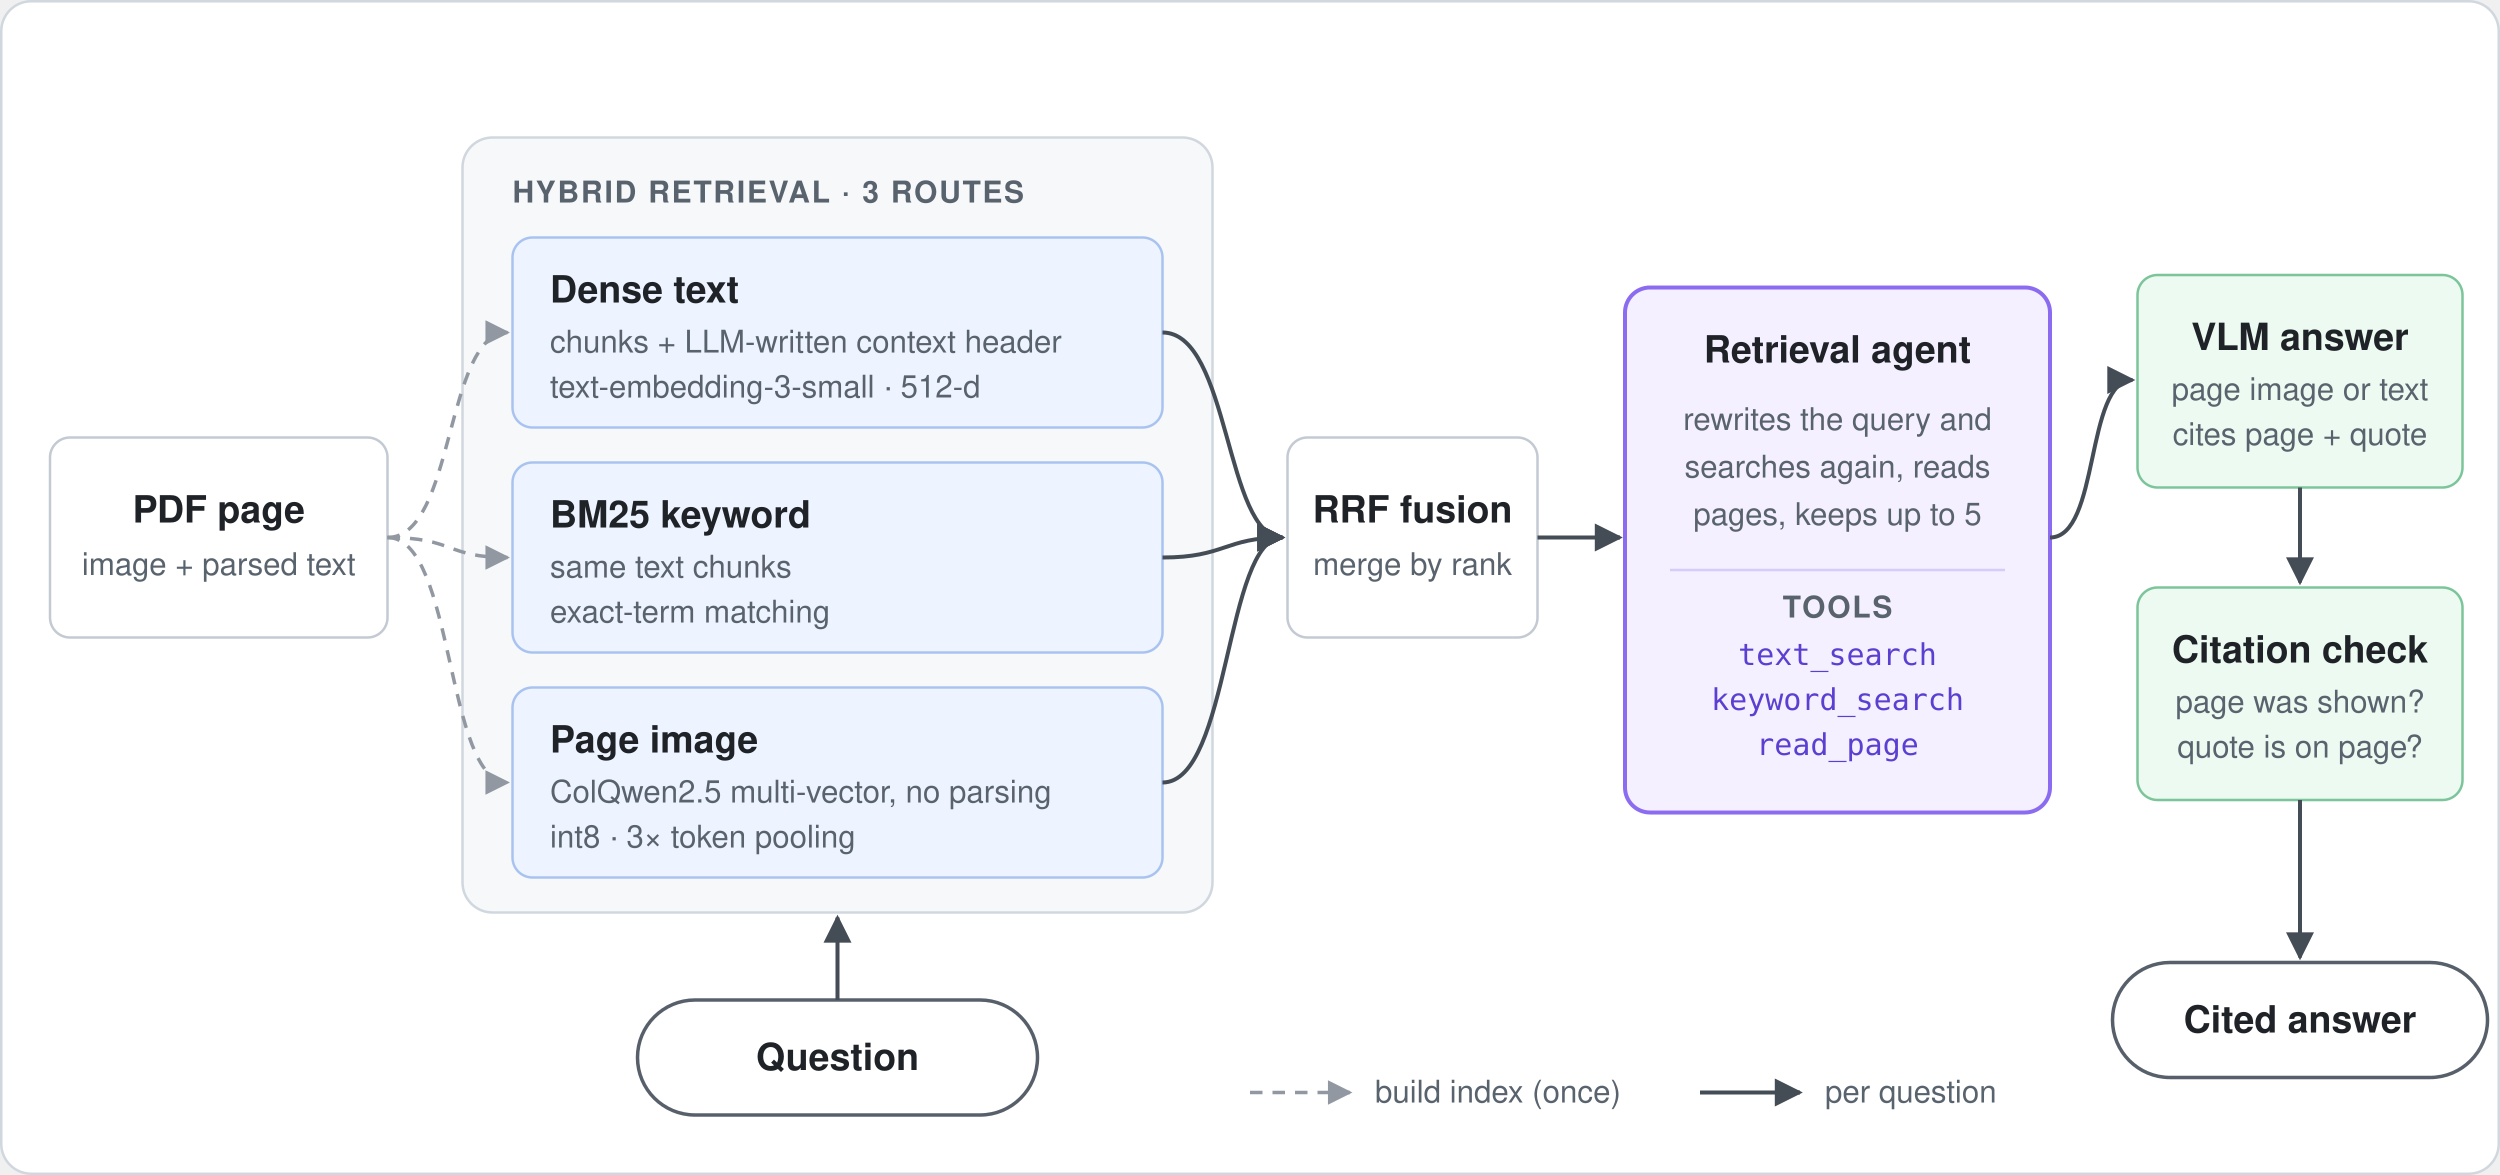
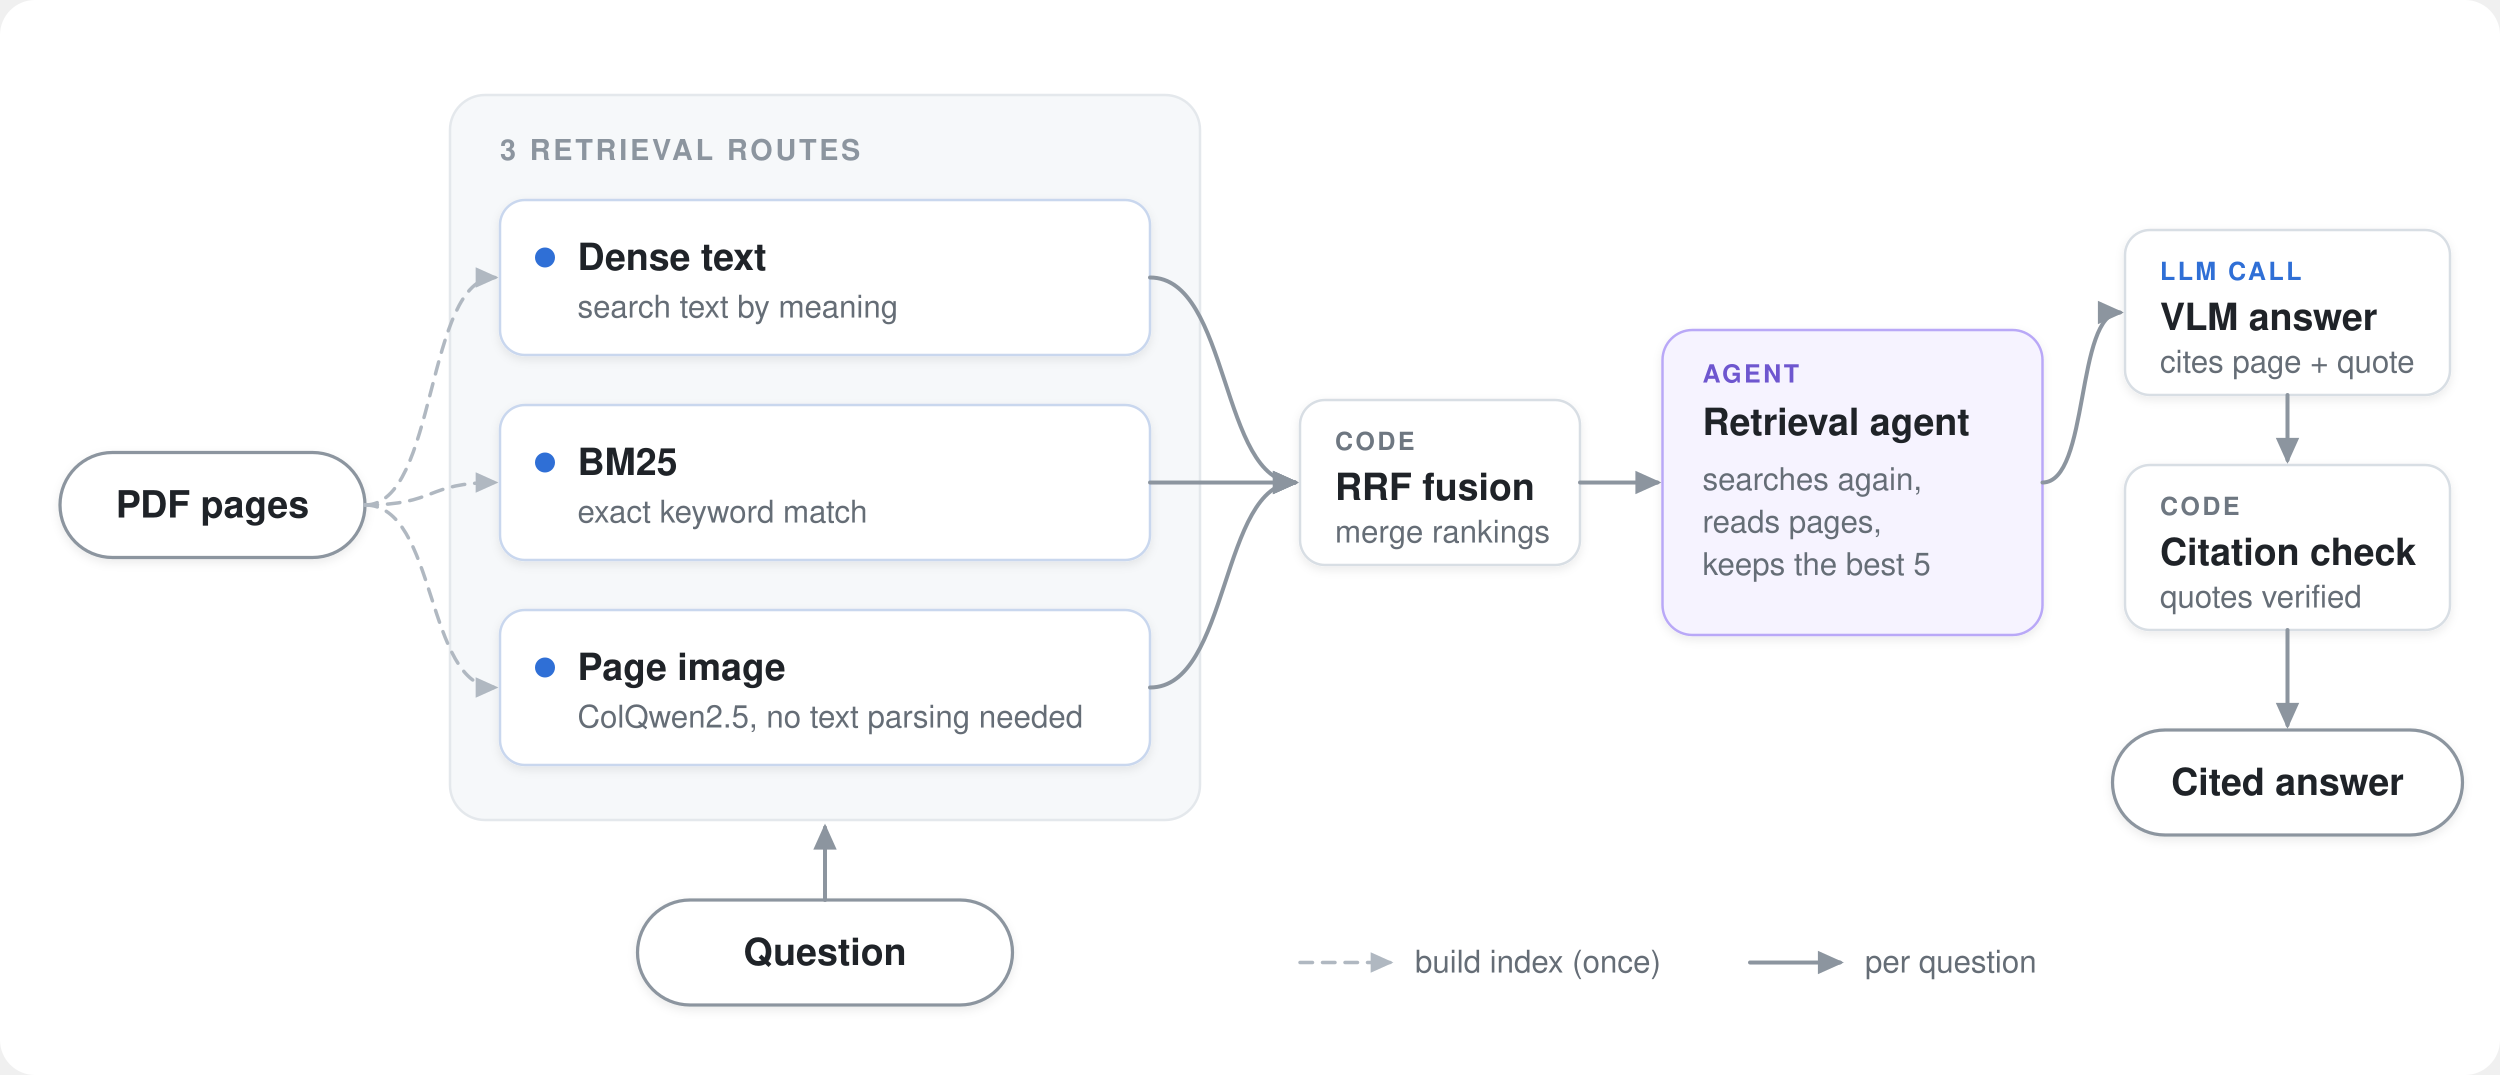
- <svg xmlns="http://www.w3.org/2000/svg" viewBox="0 0 1000 470" width="1000" height="470" role="img" aria-label="Architecture: PDF pages are indexed three ways (dense text with contextual headers, BM25, ColQwen2.5 page images). A question searches all three, results are merged by RRF, a retrieval agent searches again and picks up to 5 pages, a VLM answers with page citations, and code checks every citation.">
+ <svg xmlns="http://www.w3.org/2000/svg" viewBox="0 0 1000 430" width="1000" height="430" role="img" aria-label="Architecture: PDF pages are indexed three ways (dense text, BM25 keywords, page images with ColQwen2.5). A question searches all three routes, the rankings are merged, a retrieval agent searches again and picks the best pages, a vision language model answers with page citations, and code verifies every quote.">
  <style>
-     .bg { fill: #ffffff; stroke: #d0d7de; }
-     .group { fill: #f6f8fa; stroke: #d0d7de; }
-     .box { fill: #ffffff; stroke: #c3cad3; }
-     .route { fill: #eef4ff; stroke: #a9c3f0; }
-     .agent { fill: #f4f0ff; stroke: #8b6cf0; stroke-width: 1.6; }
-     .ans { fill: #ecfaf1; stroke: #7cc49a; }
-     .pill { fill: #ffffff; stroke: #57606a; stroke-width: 1.4; }
+     .bg { fill: #ffffff; }
+     .frame { fill: #f6f8fa; stroke: #e4e8ec; }
+     .card { fill: #ffffff; stroke: #d8dee4; }
+     .route { fill: #ffffff; stroke: #c9d7ee; }
+     .agent { fill: #f6f3ff; stroke: #b9a8f7; }
+     .pill { fill: #ffffff; stroke: #8c959f; stroke-width: 1.3; }
    .t { fill: #1f2328; font: 600 15px -apple-system, "Segoe UI", Helvetica, Arial, sans-serif; }
-     .s { fill: #59636e; font: 12.5px -apple-system, "Segoe UI", Helvetica, Arial, sans-serif; }
-     .g { fill: #59636e; font: 600 12px -apple-system, "Segoe UI", Helvetica, Arial, sans-serif; letter-spacing: .06em; }
-     .m { fill: #5b3fd1; font: 12px ui-monospace, "Cascadia Mono", Consolas, monospace; }
-     .sep { stroke: #d6ccfa; }
-     .flow { fill: none; stroke: #444c56; stroke-width: 1.6; }
-     .build { fill: none; stroke: #9198a1; stroke-width: 1.4; stroke-dasharray: 5 4; }
-     .head { fill: #444c56; }
-     .headb { fill: #9198a1; }
+     .s { fill: #656d76; font: 12.5px -apple-system, "Segoe UI", Helvetica, Arial, sans-serif; }
+     .sec { fill: #8c959f; font: 600 11.5px -apple-system, "Segoe UI", Helvetica, Arial, sans-serif; letter-spacing: .1em; }
+     .k { font: 700 10px -apple-system, "Segoe UI", Helvetica, Arial, sans-serif; letter-spacing: .1em; }
+     .ka { fill: #6e56cf; } .kl { fill: #2f6fd6; } .kc { fill: #6e7781; }
+     .dot { fill: #2f6fd6; }
+     .flow { fill: none; stroke: #8c959f; stroke-width: 1.6; stroke-linecap: round; }
+     .build { fill: none; stroke: #b0b8c1; stroke-width: 1.4; stroke-dasharray: 5 4; stroke-linecap: round; }
+     .head { fill: #8c959f; }
+     .headb { fill: #b0b8c1; }
    @media (prefers-color-scheme: dark) {
-       .bg { fill: #0d1117; stroke: #30363d; }
-       .group { fill: #161b22; stroke: #30363d; }
-       .box { fill: #0d1117; stroke: #3d444d; }
-       .route { fill: #132036; stroke: #35548c; }
-       .agent { fill: #1e1838; stroke: #8b6cf0; }
-       .ans { fill: #10241a; stroke: #3f8f5f; }
-       .pill { fill: #0d1117; stroke: #9198a1; }
+       .bg { fill: #0d1117; }
+       .frame { fill: #11161d; stroke: #262c36; }
+       .card, .route { fill: #161b22; stroke: #30363d; }
+       .agent { fill: #1d1838; stroke: #5d4bb5; }
+       .pill { fill: #161b22; stroke: #6e7681; }
      .t { fill: #e6edf3; }
-       .s, .g { fill: #9198a1; }
-       .m { fill: #b9a6ff; }
-       .sep { stroke: #3a3060; }
-       .flow { stroke: #b1bac4; }
-       .head { fill: #b1bac4; }
-       .build { stroke: #6e7681; }
-       .headb { fill: #6e7681; }
+       .s { fill: #9198a1; }
+       .sec { fill: #6e7681; }
+       .ka { fill: #b4a2ff; } .kl { fill: #79a8f2; } .kc { fill: #9198a1; }
+       .dot { fill: #79a8f2; }
+       .flow { stroke: #6e7681; } .head { fill: #6e7681; }
+       .build { stroke: #484f58; } .headb { fill: #484f58; }
    }
  </style>
  <defs>
-     <marker id="a" viewBox="0 0 10 10" refX="9" refY="5" markerWidth="7" markerHeight="7" orient="auto-start-reverse">
-       <path class="head" d="M0 0L10 5L0 10z" />
+     <filter id="sh" x="-10%" y="-20%" width="120%" height="150%">
+       <feDropShadow dx="0" dy="1.5" stdDeviation="2" flood-color="#1f2328" flood-opacity="0.08" />
+     </filter>
+     <marker id="a" viewBox="0 0 10 10" refX="8.5" refY="5" markerWidth="6.5" markerHeight="6.5" orient="auto-start-reverse">
+       <path class="head" d="M0 0.5L10 5L0 9.5z" />
    </marker>
-     <marker id="b" viewBox="0 0 10 10" refX="9" refY="5" markerWidth="7" markerHeight="7" orient="auto-start-reverse">
-       <path class="headb" d="M0 0L10 5L0 10z" />
+     <marker id="b" viewBox="0 0 10 10" refX="8.5" refY="5" markerWidth="6.5" markerHeight="6.5" orient="auto-start-reverse">
+       <path class="headb" d="M0 0.5L10 5L0 9.5z" />
    </marker>
  </defs>
-   <rect class="bg" x="0.5" y="0.5" width="999" height="469" rx="12" />
-   <rect class="box" x="20" y="175" width="135" height="80" rx="8" />
-   <text class="t" x="87.5" y="209" text-anchor="middle">PDF page</text>
-   <text class="s" x="87.5" y="230" text-anchor="middle">image + parsed text</text>
-   <rect class="group" x="185" y="55" width="300" height="310" rx="12" />
-   <path class="build" marker-end="url(#b)" d="M155 215 C182 215 178 133 203 133" />
-   <path class="build" marker-end="url(#b)" d="M155 215 C182 215 178 223 203 223" />
-   <path class="build" marker-end="url(#b)" d="M155 215 C182 215 178 313 203 313" />
-   <text class="g" x="205" y="81">HYBRID RETRIEVAL · 3 ROUTES</text>
-   <rect class="route" x="205" y="95" width="260" height="76" rx="8" />
-   <text class="t" x="220" y="121">Dense text</text>
-   <text class="s" x="220" y="141">chunks + LLM-written context header</text>
-   <text class="s" x="220" y="159">text-embedding-3-small · 512-d</text>
-   <rect class="route" x="205" y="185" width="260" height="76" rx="8" />
-   <text class="t" x="220" y="211">BM25 keyword</text>
-   <text class="s" x="220" y="231">same text chunks</text>
-   <text class="s" x="220" y="249">exact-term matching</text>
-   <rect class="route" x="205" y="275" width="260" height="76" rx="8" />
-   <text class="t" x="220" y="301">Page image</text>
-   <text class="s" x="220" y="321">ColQwen2.5 multi-vector, no parsing</text>
-   <text class="s" x="220" y="339">int8 · 3× token pooling</text>
-   <rect class="pill" x="255" y="400" width="160" height="46" rx="23" />
-   <text class="t" x="335" y="428" text-anchor="middle">Question</text>
-   <path class="flow" marker-end="url(#a)" d="M335 400 L335 367" />
-   <path class="flow" marker-end="url(#a)" d="M465 133 C492 133 490 215 513 215" />
-   <path class="flow" marker-end="url(#a)" d="M465 223 C490 223 490 215 513 215" />
-   <path class="flow" marker-end="url(#a)" d="M465 313 C492 313 490 215 513 215" />
-   <rect class="box" x="515" y="175" width="100" height="80" rx="8" />
-   <text class="t" x="565" y="209" text-anchor="middle">RRF fusion</text>
-   <text class="s" x="565" y="230" text-anchor="middle">merge by rank</text>
-   <path class="flow" marker-end="url(#a)" d="M615 215 L648 215" />
-   <rect class="agent" x="650" y="115" width="170" height="210" rx="10" />
-   <text class="t" x="735" y="145" text-anchor="middle">Retrieval agent</text>
-   <text class="s" x="735" y="172" text-anchor="middle">rewrites the query and</text>
-   <text class="s" x="735" y="191" text-anchor="middle">searches again, reads</text>
-   <text class="s" x="735" y="210" text-anchor="middle">pages, keeps up to 5</text>
-   <line class="sep" x1="668" y1="228" x2="802" y2="228" />
-   <text class="g" x="735" y="247" text-anchor="middle">TOOLS</text>
-   <text class="m" x="735" y="266" text-anchor="middle">text_search</text>
-   <text class="m" x="735" y="284" text-anchor="middle">keyword_search</text>
-   <text class="m" x="735" y="302" text-anchor="middle">read_page</text>
-   <path class="flow" marker-end="url(#a)" d="M820 215 C840 215 834 152 853 152" />
-   <rect class="ans" x="855" y="110" width="130" height="85" rx="8" />
-   <text class="t" x="920" y="140" text-anchor="middle">VLM answer</text>
-   <text class="s" x="920" y="160" text-anchor="middle">page image or text</text>
-   <text class="s" x="920" y="178" text-anchor="middle">cites page + quote</text>
-   <path class="flow" marker-end="url(#a)" d="M920 195 L920 233" />
-   <rect class="ans" x="855" y="235" width="130" height="85" rx="8" />
-   <text class="t" x="920" y="265" text-anchor="middle">Citation check</text>
-   <text class="s" x="920" y="285" text-anchor="middle">page was shown?</text>
-   <text class="s" x="920" y="303" text-anchor="middle">quote is on page?</text>
-   <path class="flow" marker-end="url(#a)" d="M920 320 L920 383" />
-   <rect class="pill" x="845" y="385" width="150" height="46" rx="23" />
-   <text class="t" x="920" y="413" text-anchor="middle">Cited answer</text>
-   <path class="build" marker-end="url(#b)" d="M500 437 L540 437" />
-   <text class="s" x="550" y="441">build index (once)</text>
-   <path class="flow" marker-end="url(#a)" d="M680 437 L720 437" />
-   <text class="s" x="730" y="441">per question</text>
+   <rect class="bg" width="1000" height="430" rx="14" />
+   <rect class="pill" x="24" y="181" width="122" height="42" rx="21" filter="url(#sh)" />
+   <text class="t" x="85" y="207" text-anchor="middle">PDF pages</text>
+   <rect class="frame" x="180" y="38" width="300" height="290" rx="14" />
+   <text class="sec" x="200" y="64">3 RETRIEVAL ROUTES</text>
+   <path class="build" marker-end="url(#b)" d="M146 202 C175 202 170 111 198 111" />
+   <path class="build" marker-end="url(#b)" d="M146 202 C175 202 170 193 198 193" />
+   <path class="build" marker-end="url(#b)" d="M146 202 C175 202 170 275 198 275" />
+   <rect class="route" x="200" y="80" width="260" height="62" rx="10" filter="url(#sh)" />
+   <circle class="dot" cx="218" cy="103" r="4" />
+   <text class="t" x="231" y="108">Dense text</text>
+   <text class="s" x="231" y="127">search text by meaning</text>
+   <rect class="route" x="200" y="162" width="260" height="62" rx="10" filter="url(#sh)" />
+   <circle class="dot" cx="218" cy="185" r="4" />
+   <text class="t" x="231" y="190">BM25</text>
+   <text class="s" x="231" y="209">exact keyword match</text>
+   <rect class="route" x="200" y="244" width="260" height="62" rx="10" filter="url(#sh)" />
+   <circle class="dot" cx="218" cy="267" r="4" />
+   <text class="t" x="231" y="272">Page image</text>
+   <text class="s" x="231" y="291">ColQwen2.5, no text parsing needed</text>
+   <rect class="pill" x="255" y="360" width="150" height="42" rx="21" filter="url(#sh)" />
+   <text class="t" x="330" y="386" text-anchor="middle">Question</text>
+   <path class="flow" marker-end="url(#a)" d="M330 360 V331" />
+   <path class="flow" marker-end="url(#a)" d="M460 111 C492 111 488 193 518 193" />
+   <path class="flow" marker-end="url(#a)" d="M460 193 H518" />
+   <path class="flow" marker-end="url(#a)" d="M460 275 C492 275 488 193 518 193" />
+   <rect class="card" x="520" y="160" width="112" height="66" rx="10" filter="url(#sh)" />
+   <text class="k kc" x="534" y="180">CODE</text>
+   <text class="t" x="534" y="200">RRF fusion</text>
+   <text class="s" x="534" y="217">merge rankings</text>
+   <path class="flow" marker-end="url(#a)" d="M632 193 H663" />
+   <rect class="agent" x="665" y="132" width="152" height="122" rx="12" filter="url(#sh)" />
+   <text class="k ka" x="681" y="153">AGENT</text>
+   <text class="t" x="681" y="174">Retrieval agent</text>
+   <text class="s" x="681" y="196">searches again,</text>
+   <text class="s" x="681" y="213">reads pages,</text>
+   <text class="s" x="681" y="230">keeps the best 5</text>
+   <path class="flow" marker-end="url(#a)" d="M817 193 C836 193 830 125 848 125" />
+   <rect class="card" x="850" y="92" width="130" height="66" rx="10" filter="url(#sh)" />
+   <text class="k kl" x="864" y="112">LLM CALL</text>
+   <text class="t" x="864" y="132">VLM answer</text>
+   <text class="s" x="864" y="149">cites page + quote</text>
+   <path class="flow" marker-end="url(#a)" d="M915 158 V184" />
+   <rect class="card" x="850" y="186" width="130" height="66" rx="10" filter="url(#sh)" />
+   <text class="k kc" x="864" y="206">CODE</text>
+   <text class="t" x="864" y="226">Citation check</text>
+   <text class="s" x="864" y="243">quotes verified</text>
+   <path class="flow" marker-end="url(#a)" d="M915 252 V290" />
+   <rect class="pill" x="845" y="292" width="140" height="42" rx="21" filter="url(#sh)" />
+   <text class="t" x="915" y="318" text-anchor="middle">Cited answer</text>
+   <path class="build" marker-end="url(#b)" d="M520 385 H556" />
+   <text class="s" x="566" y="389">build index (once)</text>
+   <path class="flow" marker-end="url(#a)" d="M700 385 H736" />
+   <text class="s" x="746" y="389">per question</text>
</svg>
